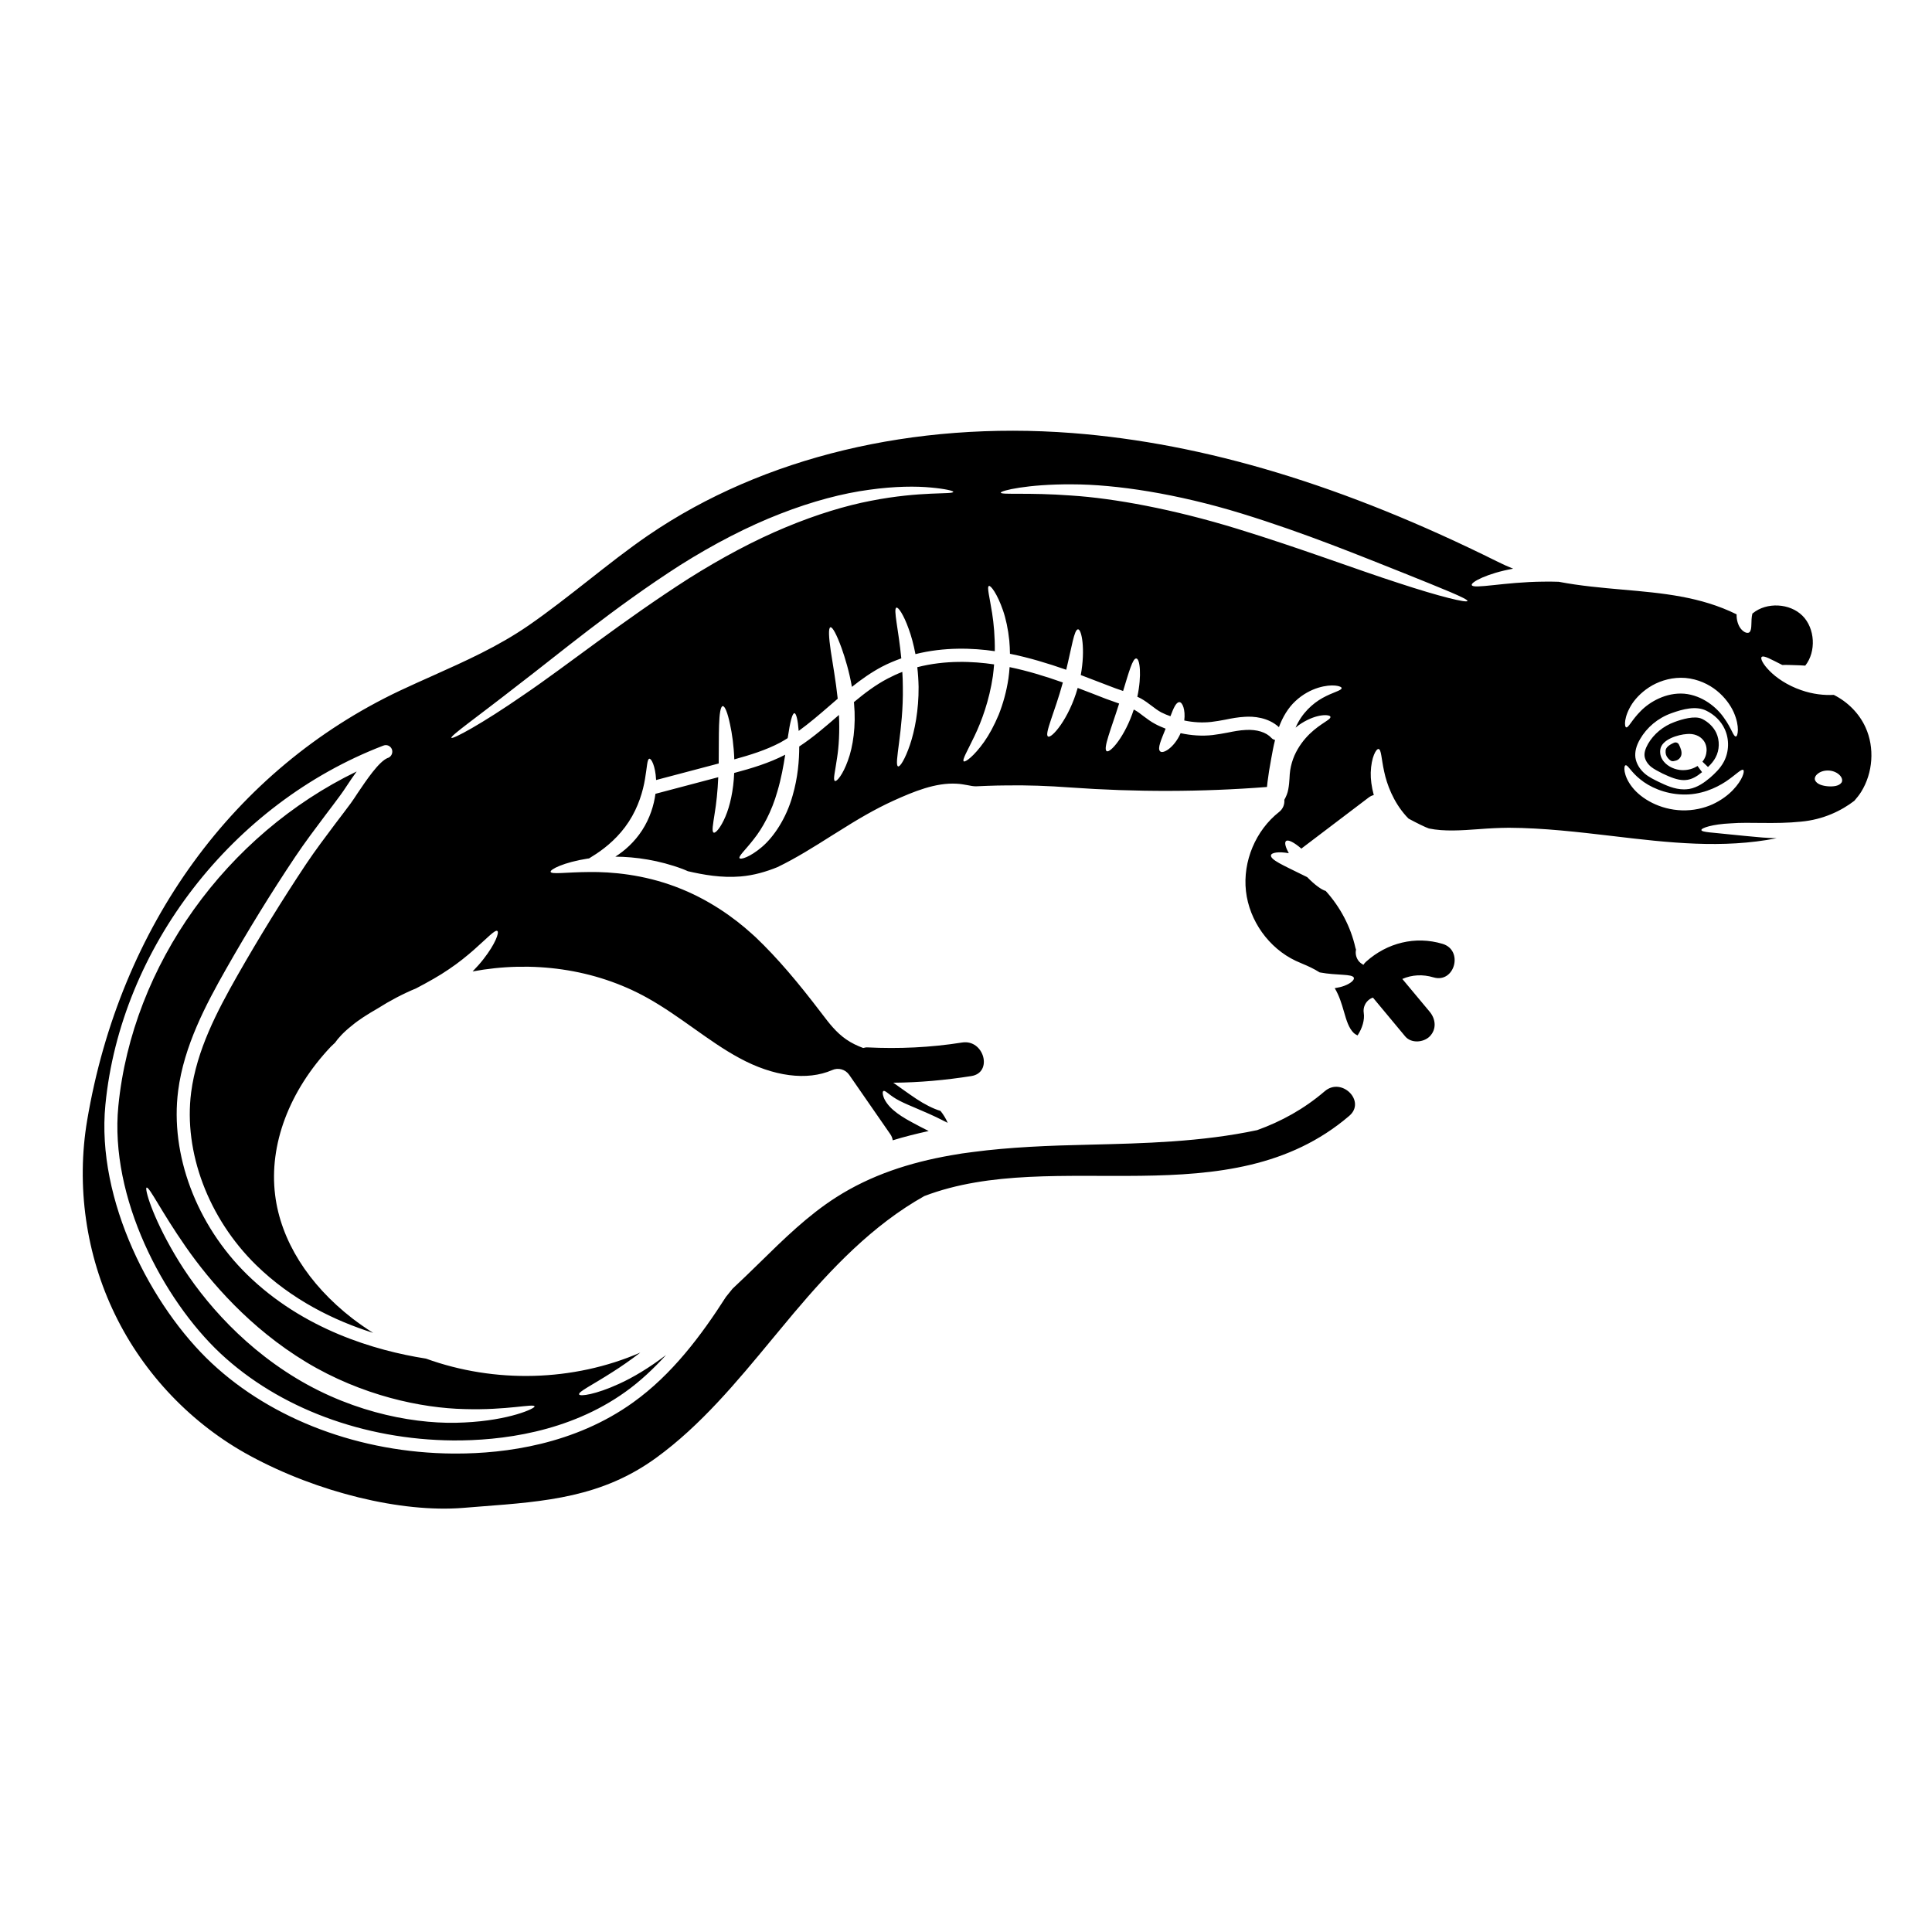
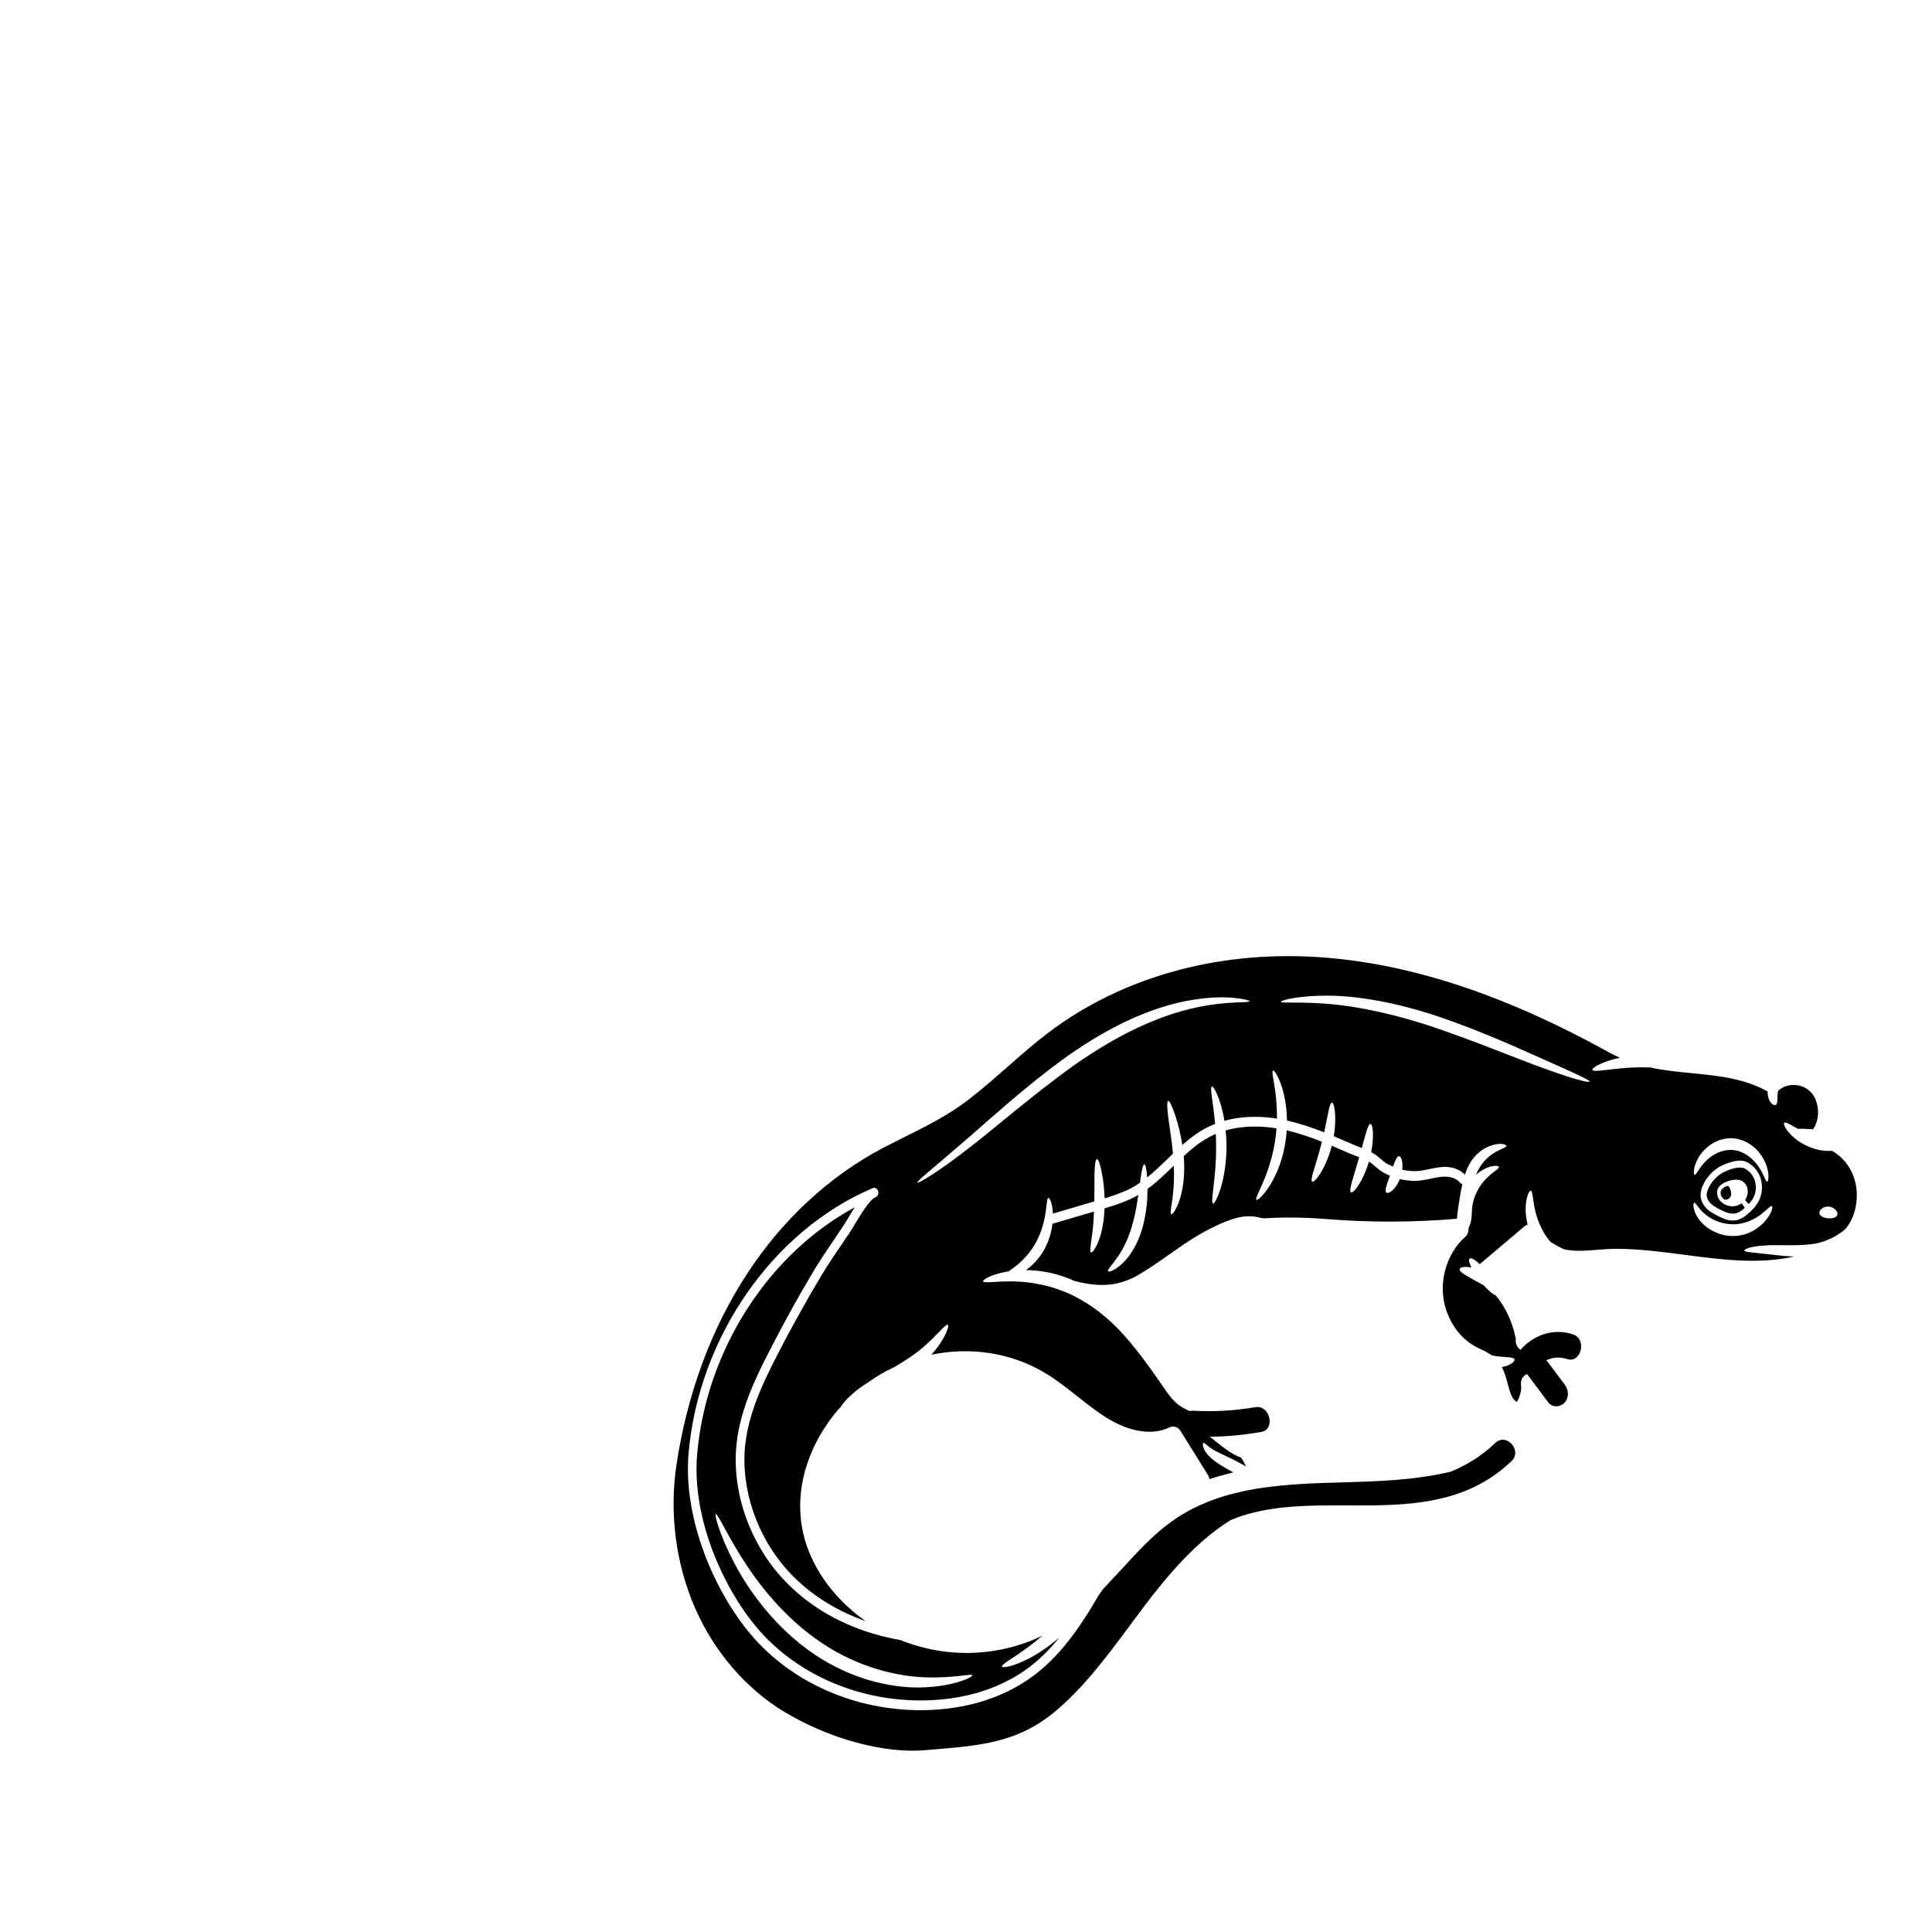
- <svg xmlns="http://www.w3.org/2000/svg" viewBox="642.026 353.587 156.62 94.383" width="150pt" height="150pt">
-   <path fill="#000000" d="M 653.908 418.745 C 653.742 418.811 654.331 420.995 656.172 424.13 C 657.99 427.245 661.245 431.302 666.055 434.206 C 670.873 437.117 676.057 437.988 679.678 437.783 C 683.333 437.612 685.421 436.637 685.36 436.481 C 685.299 436.231 683.158 436.803 679.67 436.697 C 676.211 436.618 671.378 435.623 666.845 432.89 C 662.306 430.148 659.083 426.409 657.084 423.541 C 655.072 420.651 654.129 418.649 653.908 418.745 Z M 656.468 410.891 C 655.803 416.054 657.944 421.757 662.052 425.787 C 666.612 430.254 672.443 431.957 676.521 432.6 C 676.533 432.6 676.546 432.607 676.561 432.607 C 682.134 434.625 688.488 434.477 693.936 432.118 C 693.121 432.738 692.358 433.269 691.681 433.695 C 690.025 434.763 688.896 435.286 688.973 435.508 C 689.027 435.692 690.312 435.522 692.203 434.654 C 693.334 434.144 694.662 433.349 696.024 432.311 C 695.026 433.405 693.949 434.426 692.748 435.286 C 688.124 438.61 682.572 439.262 678.763 439.24 C 671.505 439.179 664.635 436.613 659.897 432.184 C 655.242 427.815 650.895 419.531 651.62 412.135 C 652.744 400.699 660.373 390.118 670.942 385.008 C 670.659 385.391 670.395 385.785 670.153 386.153 C 669.949 386.461 669.758 386.748 669.6 386.956 C 669.209 387.49 668.804 388.024 668.4 388.555 C 667.578 389.648 666.732 390.775 665.958 391.928 C 663.979 394.885 662.103 397.944 660.352 401.025 C 658.719 403.9 656.935 407.263 656.468 410.891 Z M 699.962 388.404 C 699.825 389.304 699.71 389.883 699.881 389.965 C 700.029 390.035 700.449 389.572 700.834 388.664 C 701.203 387.802 701.49 386.53 701.543 385.13 C 702.936 384.757 704.354 384.338 705.68 383.651 C 705.537 384.562 705.359 385.571 705.048 386.617 C 704.582 388.277 703.833 389.621 703.127 390.503 C 702.44 391.39 701.881 391.875 701.978 392.038 C 702.061 392.175 702.813 391.958 703.779 391.141 C 704.747 390.324 705.763 388.813 706.278 386.974 C 706.709 385.488 706.817 384.103 706.817 382.983 C 707.951 382.241 708.972 381.348 709.977 380.479 C 709.996 380.454 710.01 380.44 710.035 380.425 C 710.104 381.782 710.028 383.001 709.883 383.911 C 709.731 385.008 709.532 385.702 709.711 385.778 C 709.851 385.854 710.349 385.279 710.759 384.132 C 711.179 383.008 711.427 381.319 711.261 379.497 C 711.25 379.456 711.25 379.428 711.247 379.389 C 712.122 378.66 713.007 377.988 713.999 377.471 C 714.392 377.265 714.78 377.088 715.174 376.936 C 715.199 377.334 715.215 377.745 715.215 378.154 C 715.278 381.674 714.472 384.477 714.831 384.596 C 714.986 384.66 715.394 384.013 715.79 382.857 C 716.183 381.705 716.508 380.02 716.493 378.151 C 716.482 377.594 716.446 377.059 716.387 376.556 C 718.645 375.973 720.896 376.072 722.613 376.328 C 722.587 376.643 722.559 376.95 722.516 377.275 C 722.226 379.246 721.598 380.95 721.022 382.144 C 720.454 383.34 720.01 384.06 720.151 384.187 C 720.273 384.285 720.982 383.771 721.807 382.606 C 722.219 382.024 722.62 381.28 722.986 380.411 C 723.333 379.536 723.622 378.527 723.778 377.456 C 723.825 377.153 723.846 376.848 723.871 376.549 C 725.329 376.852 726.771 377.293 728.19 377.796 C 728.19 377.808 728.178 377.821 728.178 377.828 C 727.542 380.168 726.678 381.977 726.982 382.171 C 727.257 382.374 728.682 380.754 729.39 378.237 C 730.164 378.527 730.927 378.827 731.687 379.123 C 731.951 379.222 732.225 379.318 732.501 379.413 C 732.587 379.441 732.671 379.47 732.754 379.504 C 732.748 379.511 732.748 379.525 732.739 379.536 C 732.103 381.554 731.429 383.167 731.739 383.359 C 732.019 383.549 733.242 382.144 733.936 379.991 C 733.958 380.006 733.979 380.017 734.001 380.02 C 734.251 380.158 734.482 380.334 734.724 380.524 C 735.017 380.743 735.329 380.979 735.687 381.166 C 735.948 381.308 736.229 381.424 736.519 381.54 C 736.168 382.418 735.834 383.142 736.069 383.372 C 736.295 383.622 737.222 383.076 737.734 381.904 C 738.591 382.089 739.473 382.155 740.331 382.056 C 740.739 382.006 741.143 381.934 741.545 381.859 C 742.051 381.755 742.525 381.666 743.007 381.644 C 743.915 381.59 744.673 381.825 745.1 382.295 C 745.183 382.385 745.281 382.429 745.39 382.454 C 745.256 382.977 745.17 383.47 745.087 383.926 C 744.948 384.649 744.847 385.309 744.778 385.861 C 744.763 386.001 744.749 386.139 744.735 386.266 C 739.449 386.678 734.088 386.685 728.789 386.306 C 726.982 386.173 725.296 386.114 723.641 386.139 C 723.119 386.139 722.6 386.157 722.074 386.173 C 721.763 386.187 721.456 386.198 721.144 386.212 C 720.939 386.212 720.715 386.173 720.447 386.117 C 720.194 386.074 719.907 386.016 719.591 386.001 C 717.872 385.898 716.1 386.632 714.436 387.386 C 712.939 388.071 711.557 388.883 709.937 389.908 L 709.449 390.211 C 708.017 391.117 706.559 392.038 705.048 392.765 C 704.148 393.13 703.141 393.431 702.061 393.52 C 700.505 393.65 699.024 393.379 697.786 393.093 C 697.652 393.037 697.52 392.97 697.37 392.917 C 695.449 392.198 693.544 391.926 691.909 391.915 C 692.669 391.433 693.456 390.736 694.076 389.784 C 694.719 388.791 695.04 387.734 695.16 386.82 L 700.252 385.474 C 700.205 386.624 700.089 387.648 699.962 388.404 Z M 778.134 382.834 C 778.263 383.105 778.385 383.386 778.328 383.662 C 778.277 383.908 778.053 384.117 777.797 384.147 C 777.745 384.165 777.689 384.176 777.634 384.176 C 777.569 384.176 777.503 384.162 777.46 384.128 C 777.376 384.067 777.308 384.01 777.255 383.944 C 777.098 383.778 777.026 383.561 777.052 383.309 C 777.052 383.305 777.052 383.305 777.052 383.3 C 777.084 383.069 777.29 382.877 777.727 382.682 C 777.881 382.613 778.061 382.678 778.134 382.834 Z M 781.156 381.875 C 781.445 382.497 781.428 383.265 781.102 383.872 C 780.964 384.132 780.763 384.393 780.487 384.646 L 780.035 384.214 C 780.455 383.703 780.487 382.956 780.115 382.486 C 779.825 382.111 779.326 381.915 778.759 381.975 C 778.104 382.017 776.72 382.393 776.617 383.249 C 776.573 383.612 776.684 383.951 776.925 384.23 C 777.255 384.621 777.828 384.881 778.385 384.9 L 778.469 384.9 C 778.892 384.9 779.295 384.784 779.638 384.562 L 780.005 385.065 C 779.579 385.422 779.193 385.626 778.826 385.684 C 778.73 385.698 778.632 385.709 778.534 385.709 C 777.985 385.709 777.428 385.467 776.815 385.182 C 776.458 384.996 776.13 384.84 775.858 384.621 C 775.575 384.381 775.392 384.078 775.347 383.785 C 775.308 383.495 775.403 383.167 775.623 382.776 C 776.082 381.975 776.867 381.325 777.771 381 C 778.375 380.773 779.416 380.465 779.995 380.743 L 780.002 380.743 C 780.512 380.993 780.935 381.406 781.156 381.875 Z M 791.188 385.336 C 791.013 385.141 790.696 384.963 790.314 384.936 C 789.922 384.907 789.586 385.023 789.383 385.196 C 789.167 385.362 789.108 385.564 789.167 385.723 C 789.319 386.049 789.767 386.173 790.215 386.212 C 790.653 386.241 791.115 386.198 791.319 385.898 C 791.402 385.75 791.369 385.535 791.188 385.336 Z M 783.345 384.884 C 783.185 384.78 782.746 385.279 781.931 385.825 C 781.113 386.364 779.869 386.928 778.426 386.874 C 776.972 386.836 775.727 386.252 774.998 385.648 C 774.25 385.058 773.987 384.461 773.808 384.508 C 773.645 384.522 773.598 385.336 774.342 386.28 C 775.072 387.218 776.573 388.108 778.385 388.161 C 779.274 388.186 780.143 387.994 780.846 387.676 C 781.55 387.352 782.111 386.928 782.505 386.515 C 783.308 385.68 783.477 384.963 783.345 384.884 Z M 781.835 381.558 C 781.543 380.924 780.993 380.387 780.328 380.071 C 779.503 379.674 778.444 379.952 777.518 380.287 C 776.43 380.676 775.528 381.432 774.972 382.4 C 774.666 382.932 774.546 383.416 774.602 383.883 C 774.676 384.367 774.947 384.829 775.381 385.199 C 775.731 385.488 776.141 385.68 776.494 385.854 C 777.041 386.114 777.761 386.461 778.541 386.461 C 778.679 386.461 778.812 386.447 778.961 386.428 C 779.645 386.306 780.201 385.895 780.657 385.513 C 781.044 385.174 781.482 384.762 781.768 384.226 C 782.202 383.413 782.227 382.389 781.835 381.558 Z M 773.858 381.432 C 774.042 381.485 774.31 380.823 775.052 380.09 C 775.767 379.366 777.08 378.592 778.555 378.703 C 780.035 378.834 781.211 379.825 781.781 380.661 C 782.396 381.499 782.548 382.198 782.746 382.171 C 782.898 382.183 783.088 381.376 782.57 380.204 C 782.313 379.633 781.864 379 781.211 378.468 C 780.556 377.934 779.67 377.518 778.66 377.427 C 777.654 377.348 776.712 377.616 775.974 378.027 C 775.24 378.443 774.693 378.993 774.342 379.511 C 773.645 380.585 773.702 381.406 773.858 381.432 Z M 760.987 371.188 C 761.038 371.016 759.006 370.206 755.714 368.882 C 752.412 367.577 747.881 365.699 742.663 364.093 C 737.452 362.492 732.497 361.732 728.909 361.732 C 725.311 361.711 723.13 362.25 723.158 362.406 C 723.178 362.6 725.359 362.378 728.87 362.639 C 732.366 362.865 737.155 363.75 742.297 365.327 C 747.437 366.904 752.022 368.647 755.407 369.735 C 758.785 370.849 760.933 371.355 760.987 371.188 Z M 719.304 362.34 C 719.304 362.257 718.66 362.097 717.491 361.99 C 716.31 361.877 714.584 361.877 712.48 362.173 C 710.372 362.453 707.897 363.095 705.28 364.118 C 702.658 365.134 699.902 366.559 697.167 368.281 C 691.726 371.771 687.273 375.525 683.95 378.057 C 680.647 380.639 678.52 382.126 678.619 382.282 C 678.713 382.418 681.02 381.196 684.482 378.799 C 687.968 376.436 692.502 372.794 697.848 369.371 C 700.531 367.681 703.194 366.26 705.716 365.215 C 708.238 364.163 710.603 363.454 712.625 363.066 C 716.686 362.267 719.297 362.572 719.304 362.34 Z M 792.902 386.664 C 792.743 386.92 792.551 387.155 792.35 387.386 C 791.311 388.186 789.835 388.913 788.025 389.076 C 785.907 389.297 783.844 389.091 782.343 389.214 C 780.838 389.282 779.924 389.593 779.952 389.759 C 779.973 389.941 780.877 389.956 782.327 390.118 C 783.047 390.186 783.918 390.284 784.902 390.363 C 785.261 390.388 785.647 390.408 786.049 390.422 C 781.67 391.282 777.315 390.79 772.733 390.241 C 769.992 389.921 767.168 389.585 764.336 389.572 C 763.547 389.578 762.712 389.621 761.92 389.684 C 760.531 389.784 759.096 389.889 757.86 389.629 C 757.563 389.526 756.891 389.198 756.212 388.83 C 756.149 388.757 756.079 388.693 756.011 388.62 C 754.97 387.458 754.452 386.049 754.233 385.008 C 754.004 383.958 754.004 383.235 753.787 383.189 C 753.595 383.142 753.186 383.838 753.147 385.101 C 753.133 385.626 753.212 386.255 753.393 386.92 C 753.244 386.956 753.104 387.026 752.984 387.116 L 747.585 391.213 C 747.56 391.227 747.549 391.254 747.529 391.268 C 746.937 390.757 746.445 390.5 746.276 390.653 C 746.138 390.775 746.236 391.144 746.503 391.636 C 745.69 391.485 745.09 391.582 745.059 391.806 C 745.003 392.168 746.109 392.638 747.378 393.272 C 747.593 393.379 747.794 393.476 747.998 393.576 C 748.591 394.186 749.15 394.598 749.498 394.695 C 750.669 395.991 751.523 397.589 751.907 399.31 C 751.917 399.353 751.935 399.408 751.953 399.451 C 751.892 399.737 751.946 400.041 752.113 400.299 C 752.225 400.475 752.38 400.587 752.554 400.682 C 752.612 400.587 752.684 400.5 752.781 400.417 C 754.481 398.898 756.764 398.323 758.965 398.982 C 760.694 399.495 759.952 402.218 758.221 401.697 C 757.363 401.441 756.488 401.487 755.707 401.828 C 756.448 402.718 757.19 403.604 757.927 404.489 C 758.416 405.075 758.502 405.903 757.927 406.486 C 757.421 406.988 756.43 407.068 755.941 406.486 C 755.07 405.436 754.198 404.391 753.327 403.344 C 753.244 403.371 753.16 403.4 753.089 403.451 C 752.708 403.696 752.507 404.147 752.581 404.591 C 752.665 405.136 752.467 405.819 752.079 406.405 C 751.961 406.355 751.862 406.289 751.783 406.222 C 751.36 405.819 751.18 405.188 750.966 404.45 C 750.796 403.864 750.598 403.191 750.228 402.577 C 750.518 402.532 750.785 402.468 751.006 402.384 C 751.559 402.175 751.826 401.9 751.78 401.733 C 751.65 401.398 750.43 401.564 749.007 401.297 C 748.535 401 748.052 400.778 747.613 400.598 C 747.433 400.519 747.249 400.442 747.067 400.359 C 744.887 399.328 743.303 397.119 743.031 394.71 C 742.761 392.295 743.819 389.784 745.718 388.291 C 746.025 388.053 746.177 387.68 746.141 387.307 C 746.29 387.044 746.409 386.761 746.46 386.461 C 746.587 385.799 746.548 385.297 746.618 384.907 C 746.684 384.483 746.803 384.089 746.96 383.721 C 747.281 382.993 747.747 382.4 748.195 381.963 C 749.104 381.087 749.928 380.81 749.878 380.577 C 749.863 380.394 748.854 380.274 747.533 381.102 C 747.378 381.199 747.213 381.319 747.053 381.456 C 747.57 380.26 748.446 379.497 749.23 379.054 C 750.106 378.567 750.785 378.454 750.785 378.251 C 750.801 378.101 750.052 377.864 748.88 378.224 C 748.304 378.404 747.636 378.743 747.039 379.305 C 746.46 379.839 746.001 380.599 745.704 381.416 C 744.822 380.606 743.617 380.531 742.948 380.577 C 742.394 380.606 741.863 380.703 741.353 380.81 C 740.973 380.881 740.594 380.95 740.214 380.993 C 739.499 381.072 738.754 381.029 738.03 380.877 C 738.139 380.017 737.881 379.366 737.621 379.389 C 737.361 379.402 737.155 379.882 736.909 380.531 C 736.655 380.44 736.407 380.343 736.168 380.22 C 735.899 380.075 735.636 379.879 735.369 379.674 C 735.101 379.47 734.83 379.269 734.519 379.095 C 734.428 379.04 734.323 379 734.225 378.954 C 734.598 377.21 734.435 375.854 734.138 375.85 C 733.845 375.825 733.535 376.972 733.072 378.484 C 732.999 378.458 732.92 378.429 732.847 378.404 C 732.58 378.316 732.321 378.224 732.074 378.124 C 731.271 377.814 730.461 377.5 729.64 377.192 C 730.027 375.095 729.709 373.468 729.416 373.486 C 729.105 373.496 728.909 374.921 728.461 376.763 C 726.975 376.244 725.452 375.782 723.9 375.468 C 723.893 375.102 723.879 374.74 723.846 374.396 C 723.748 373.457 723.567 372.62 723.333 371.947 C 722.872 370.602 722.331 369.9 722.194 369.971 C 722.016 370.046 722.248 370.864 722.453 372.17 C 722.587 373.016 722.685 374.074 722.671 375.258 C 720.882 374.992 718.57 374.911 716.238 375.496 C 716.089 374.716 715.9 374.014 715.691 373.453 C 715.282 372.303 714.849 371.671 714.696 371.728 C 714.425 371.826 714.866 373.486 715.091 375.84 C 714.555 376.032 714.027 376.251 713.5 376.527 C 712.639 376.986 711.846 377.547 711.087 378.151 C 710.868 376.907 710.541 375.825 710.252 375.012 C 709.858 373.923 709.514 373.276 709.347 373.319 C 709.171 373.369 709.207 374.097 709.373 375.239 C 709.528 376.263 709.774 377.616 709.937 379.11 C 709.718 379.296 709.5 379.481 709.284 379.674 C 708.444 380.404 707.623 381.102 706.772 381.721 C 706.705 380.827 706.574 380.295 706.426 380.287 C 706.246 380.287 706.072 381.029 705.901 382.183 C 705.89 382.223 705.89 382.267 705.879 382.307 C 705.68 382.429 705.485 382.556 705.28 382.664 C 704.115 383.28 702.827 383.676 701.553 384.028 C 701.514 382.917 701.37 381.922 701.207 381.185 C 701.012 380.252 700.788 379.692 700.615 379.712 C 700.438 379.731 700.347 380.327 700.318 381.269 C 700.289 382.089 700.304 383.181 700.289 384.361 L 695.212 385.702 C 695.212 385.687 695.212 385.68 695.212 385.662 C 695.153 384.562 694.825 383.944 694.665 383.977 C 694.484 384.006 694.482 384.649 694.314 385.619 C 694.155 386.58 693.789 387.872 693.001 389.08 C 692.221 390.284 691.183 391.144 690.372 391.68 C 690.152 391.822 689.952 391.947 689.775 392.059 C 689.742 392.059 689.711 392.067 689.685 392.067 C 687.708 392.378 686.608 392.956 686.663 393.145 C 686.724 393.369 687.902 393.173 689.769 393.16 C 691.631 393.134 694.206 393.369 696.832 394.367 C 699.457 395.354 701.558 396.883 702.936 398.132 C 703.051 398.233 703.157 398.326 703.261 398.424 C 705.089 400.161 706.772 402.179 708.574 404.543 L 708.702 404.71 C 709.217 405.387 709.803 406.162 710.618 406.724 C 711.062 407.035 711.528 407.248 712.002 407.426 C 712.104 407.411 712.19 407.371 712.306 407.375 C 714.891 407.505 717.464 407.387 720.023 406.981 C 721.796 406.701 722.544 409.418 720.769 409.701 C 718.66 410.033 716.559 410.225 714.439 410.24 C 714.464 410.262 714.487 410.276 714.519 410.293 C 714.971 410.608 715.568 411.054 716.31 411.549 C 716.986 411.997 717.684 412.352 718.267 412.525 C 718.502 412.814 718.704 413.145 718.853 413.494 C 718.674 413.404 718.515 413.321 718.339 413.237 C 717.014 412.566 715.72 412.108 714.95 411.705 C 714.154 411.303 713.821 410.844 713.648 410.911 C 713.568 410.947 713.554 411.136 713.663 411.426 C 713.768 411.715 714.027 412.094 714.425 412.443 C 714.831 412.8 715.355 413.129 715.926 413.434 C 716.349 413.671 716.826 413.911 717.312 414.156 C 716.328 414.373 715.351 414.615 714.396 414.909 C 714.372 414.742 714.312 414.575 714.206 414.422 L 710.868 409.603 C 710.555 409.154 709.98 408.995 709.485 409.217 C 707.46 410.099 704.718 409.744 701.952 408.233 C 700.682 407.549 699.507 406.71 698.268 405.834 C 697.069 404.984 695.832 404.106 694.511 403.368 C 690.217 400.975 685.132 400.323 680.337 401.22 C 680.672 400.877 680.969 400.544 681.219 400.221 C 682.188 398.982 682.514 398.048 682.344 397.94 C 682.164 397.806 681.53 398.508 680.431 399.477 C 679.874 399.962 679.211 400.511 678.413 401.043 C 677.649 401.571 676.749 402.07 675.773 402.584 C 674.68 403.039 673.636 403.589 672.645 404.218 C 671.834 404.685 671.107 405.14 670.546 405.615 C 669.881 406.138 669.434 406.634 669.184 406.999 C 669.071 407.111 668.955 407.217 668.848 407.317 C 665.472 410.891 663.82 415.266 664.33 419.345 C 664.782 423.017 667.006 426.568 670.591 429.348 C 671.137 429.765 671.697 430.155 672.275 430.52 C 669.141 429.53 665.694 427.862 662.782 425.016 C 658.913 421.222 656.902 415.863 657.521 411.027 C 657.97 407.592 659.617 404.465 661.267 401.557 C 663.006 398.505 664.879 395.463 666.833 392.526 C 667.592 391.39 668.436 390.28 669.241 389.202 C 669.65 388.671 670.055 388.132 670.456 387.593 C 670.619 387.363 670.822 387.073 671.028 386.748 C 671.716 385.732 672.739 384.194 673.469 383.908 C 673.481 383.908 673.485 383.908 673.485 383.908 C 673.763 383.799 673.897 383.485 673.795 383.209 C 673.686 382.939 673.385 382.8 673.114 382.909 C 673.108 382.909 673.096 382.909 673.089 382.917 C 660.859 387.611 651.81 399.31 650.57 412.026 C 649.81 419.768 654.321 428.42 659.181 432.966 C 664.103 437.572 671.238 440.245 678.756 440.303 C 678.84 440.303 678.919 440.303 679.003 440.303 C 682.98 440.303 688.608 439.568 693.36 436.151 C 696.498 433.901 698.857 430.756 700.879 427.598 C 701.055 427.379 701.243 427.157 701.413 426.937 C 702.143 426.257 702.852 425.569 703.55 424.886 C 705.593 422.883 707.526 420.988 709.814 419.527 C 712.625 417.733 715.745 416.716 719.127 416.123 C 719.717 416.015 720.306 415.927 720.905 415.856 C 723.889 415.461 727.054 415.335 730.384 415.262 C 734.736 415.157 739.44 415.045 743.942 414.083 C 745.874 413.386 747.718 412.388 749.422 410.927 C 750.792 409.755 752.781 411.744 751.411 412.922 C 741.668 421.27 727.557 415.375 716.958 419.429 C 712.769 421.775 709.391 425.342 706.365 428.928 C 705.779 429.623 705.205 430.321 704.622 431.023 C 701.771 434.474 698.828 438.027 695.23 440.64 C 690.843 443.836 686.285 444.192 681.014 444.592 L 679.571 444.707 C 674.553 445.11 667.786 443.457 662.316 440.494 C 657.597 437.946 653.694 433.874 651.348 429.027 C 648.99 424.184 648.197 418.589 649.093 413.282 C 651.756 397.527 660.986 384.84 674.423 378.468 C 675.331 378.042 676.243 377.631 677.132 377.235 C 679.718 376.074 682.383 374.893 684.889 373.163 C 686.55 372.014 688.145 370.755 689.699 369.537 C 691.296 368.281 692.947 366.975 694.637 365.822 C 703.902 359.515 716.086 356.59 728.938 357.573 C 739.7 358.406 750.991 361.816 763.45 368.013 C 763.859 368.22 764.271 368.4 764.691 368.57 C 762.603 368.943 761.241 369.668 761.338 369.9 C 761.447 370.249 763.986 369.649 767.135 369.62 C 767.569 369.615 767.986 369.615 768.386 369.631 C 770.123 369.964 771.858 370.115 773.564 370.267 C 776.808 370.55 779.876 370.824 782.806 372.271 C 782.79 372.773 782.957 373.218 783.174 373.468 C 783.441 373.778 783.724 373.832 783.851 373.718 C 784.1 373.471 783.931 372.819 784.086 372.209 C 784.086 372.205 784.086 372.205 784.086 372.205 C 784.1 372.194 784.111 372.187 784.125 372.179 C 785.243 371.265 787.124 371.362 788.147 372.386 C 789.167 373.402 789.275 375.294 788.371 376.429 C 788.237 376.422 788.092 376.411 787.954 376.404 C 787.412 376.389 786.907 376.361 786.508 376.375 C 785.601 375.923 785 375.565 784.834 375.728 C 784.722 375.85 784.928 376.299 785.475 376.852 C 786.009 377.402 786.909 378.027 788.034 378.414 C 789.007 378.758 789.948 378.842 790.682 378.799 C 791.803 379.359 792.743 380.295 793.257 381.432 C 794.008 383.076 793.861 385.13 792.902 386.664 Z" fill-opacity="1" fill-rule="nonzero" />
+ <svg xmlns="http://www.w3.org/2000/svg" viewBox="0 0 1900 1200" width="150pt" height="150pt">
+   <path d="M703.914 1139.03c-1.274.53 3.46 20.12 18.22 48.11 14.604 27.9 40.702 64.22 79.295 90.15 38.684 26.03 80.25 33.8 109.292 32.01 29.383-1.53 46.133-10.28 45.675-11.62-.486-2.23-17.751 2.85-45.675 1.87-27.768-.71-66.589-9.55-102.971-34.07-36.42-24.5-62.262-57.95-78.306-83.62-16.136-25.75-23.758-43.72-25.53-42.83zm20.55-70.21c-5.293 46.16 11.87 97.12 44.858 133.16 36.611 39.99 83.396 55.19 116.127 60.91.091 0 .156.09.321.09 44.711 18.06 95.652 16.73 139.39-4.38-6.47 5.54-12.68 10.28-18.05 14.12-13.324 9.58-22.396 14.23-21.744 16.19.395 1.71 10.755.19 25.914-7.6 9.08-4.55 19.75-11.71 30.67-21.01-8.04 9.83-16.7 18.96-26.35 26.65-37.069 29.69-81.587 35.59-112.171 35.32-58.262-.53-113.403-23.43-151.445-63.05-37.317-39.08-72.222-113.22-66.361-179.31 8.989-102.318 70.214-196.93 155.041-242.628-2.331 3.487-4.404 6.973-6.349 10.283l-4.403 7.15-9.622 14.318c-6.679 9.735-13.412 19.842-19.668 30.134-15.879 26.47-30.888 53.833-44.941 81.373-13.165 25.68-27.447 55.81-31.217 88.28zm349.106-201.135c-1.13 8.052-2.01 13.24-.65 13.956 1.2.623 4.5-3.496 7.62-11.622 2.98-7.698 5.3-19.144 5.69-31.668 11.17-3.31 22.55-7.066 33.21-13.147-1.18 8.145-2.53 17.08-5.1 26.471-3.71 14.848-9.73 26.833-15.42 34.791-5.46 7.866-9.97 12.255-9.22 13.687.71 1.245 6.75-.716 14.51-7.959 7.72-7.336 15.89-20.836 20-37.293 3.43-13.323 4.32-25.671 4.32-35.684 9.17-6.62 17.34-14.672 25.36-22.445.16-.186.32-.362.48-.455.55 12.17-.09 23.076-1.19 31.212-1.22 9.753-2.82 16.01-1.37 16.633 1.12.716 5.12-4.463 8.43-14.662 3.28-10.107 5.28-25.215 3.98-41.495-.06-.354-.06-.623-.13-.986 7.06-6.527 14.12-12.514 22.13-17.08 3.14-1.878 6.26-3.486 9.4-4.825.17 3.57.33 7.243.33 10.906.47 31.482-5.94 56.52-3.06 57.599 1.21.53 4.49-5.188 7.72-15.564 3.11-10.284 5.67-25.402 5.6-42.035a158.31 158.31 0 0 0-.89-14.309c18.14-5.188 36.22-4.295 49.98-2.055-.2 2.864-.35 5.542-.78 8.498-2.32 17.619-7.39 32.821-11.95 43.55-4.57 10.637-8.1 17.08-6.99 18.242.96.893 6.66-3.756 13.25-14.132 3.26-5.179 6.57-11.892 9.47-19.581 2.8-7.875 5.14-16.903 6.34-26.47.38-2.687.55-5.458.81-8.136 11.69 2.771 23.26 6.704 34.67 11.176 0 .084-.17.177-.17.27-5.06 20.919-12.05 37.116-9.55 38.901 2.17 1.785 13.63-12.701 19.33-35.238l18.38 7.959c2.16.892 4.34 1.701 6.58 2.594.65.269 1.36.446 2.01.809-.08.083-.08.176-.08.26-5.14 18.065-10.58 32.467-8.02 34.169 2.23 1.701 12.04-10.823 17.57-30.05.16.093.33.176.55.176 2.02 1.256 3.87 2.864 5.78 4.566 2.33 1.961 4.89 4.025 7.72 5.718 2.06 1.255 4.33 2.324 6.74 3.31-2.9 7.875-5.54 14.402-3.59 16.456 1.73 2.232 9.19-2.687 13.28-13.146 6.92 1.608 13.99 2.231 20.88 1.338 3.28-.446 6.5-1.069 9.71-1.785 4.1-.892 7.85-1.701 11.72-1.878 7.3-.539 13.39 1.609 16.84 5.811.66.809 1.46 1.162 2.33 1.432-1.12 4.649-1.77 9.037-2.49 13.147-1.13 6.443-1.91 12.338-2.5 17.256-.07 1.348-.16 2.511-.31 3.673-42.45 3.663-85.45 3.747-127.89.353-14.54-1.162-28.12-1.701-41.35-1.515-4.24 0-8.35.176-12.6.353l-7.45.362c-1.69 0-3.47-.362-5.64-.901-2-.354-4.31-.893-6.8-.977-13.81-.985-28.02 5.635-41.4 12.338-12.06 6.081-23.14 13.417-36.14 22.538l-3.92 2.77c-11.47 8.052-23.1 16.281-35.3 22.807-7.23 3.217-15.29 5.997-23.93 6.704-12.52 1.162-24.4-1.255-34.34-3.747-1.04-.548-2.08-1.171-3.3-1.618-15.48-6.434-30.74-8.851-43.9-8.944 6.11-4.286 12.44-10.553 17.42-19.042 5.15-8.953 7.79-18.334 8.75-26.563l40.83-11.984c-.39 10.283-1.27 19.404-2.3 26.2zm627.31-49.816c1.04 2.417 2.02 4.927 1.53 7.428-.4 2.148-2.17 4.026-4.26 4.296a3.31 3.31 0 0 1-1.28.26c-.5 0-1.04-.083-1.38-.446-.73-.53-1.27-1.069-1.67-1.609-1.29-1.515-1.85-3.486-1.62-5.718v-.093c.26-2.054 1.94-3.756 5.41-5.457 1.26-.623 2.72-.084 3.27 1.339zm24.23-8.582c2.34 5.551 2.18 12.431-.38 17.889-1.14 2.324-2.76 4.648-5 6.889l-3.61-3.849c3.36-4.565 3.61-11.269.64-15.471-2.31-3.403-6.33-5.095-10.83-4.556-5.31.353-16.36 3.747-17.24 11.352-.32 3.31.56 6.35 2.48 8.768 2.65 3.486 7.23 5.811 11.73 5.987h.62c3.45 0 6.67-.985 9.39-2.947l2.96 4.463c-3.36 3.226-6.49 5.011-9.45 5.551-.71.083-1.51.176-2.34.176-4.4 0-8.9-2.147-13.79-4.648-2.9-1.702-5.46-3.134-7.72-5.096-2.23-2.147-3.67-4.834-4.08-7.428-.33-2.594.48-5.542 2.24-9.028 3.7-7.15 9.95-12.971 17.26-15.918 4.81-1.971 13.15-4.742 17.8-2.241h.08c4.1 2.241 7.47 5.904 9.24 10.107zm80.48 30.942c-1.36-1.692-3.91-3.31-6.96-3.57-3.14-.279-5.87.8-7.48 2.324-1.76 1.516-2.23 3.301-1.76 4.733 1.28 2.864 4.8 4.026 8.43 4.388 3.54.261 7.23-.185 8.91-2.863.62-1.339.33-3.217-1.14-5.012zm-62.91-4.025c-1.27-.977-4.79 3.495-11.31 8.414-6.58 4.825-16.59 9.837-28.16 9.381-11.64-.353-21.68-5.541-27.54-10.999-5.93-5.272-8.1-10.553-9.55-10.19-1.27.177-1.66 7.419 4.33 15.824 5.87 8.405 17.92 16.374 32.45 16.903 7.15.177 14.12-1.515 19.73-4.379 5.69-2.863 10.19-6.703 13.33-10.376 6.43-7.512 7.76-13.863 6.72-14.578zm-12.11-29.781a27.11 27.11 0 0 0-12.12-13.323c-6.59-3.487-15.09-.976-22.55 1.971-8.66 3.486-15.98 10.283-20.38 18.865-2.5 4.834-3.44 9.13-2.96 13.323.55 4.296 2.73 8.415 6.25 11.724 2.81 2.595 6.1 4.287 8.93 5.895 4.39 2.325 10.16 5.458 16.42 5.458 1.06 0 2.17-.177 3.37-.353 5.48-1.079 9.97-4.742 13.56-8.145 3.13-3.04 6.65-6.704 8.92-11.529 3.53-7.243 3.69-16.457.56-23.886zm-64.04-1.069c1.53.446 3.69-5.458 9.63-12.068 5.7-6.444 16.3-13.333 28.09-12.348 11.87 1.163 21.35 10.014 25.92 17.526 4.89 7.429 6.09 13.687 7.72 13.51 1.18.084 2.72-7.159-1.37-17.619-2.1-5.095-5.7-10.822-10.92-15.564-5.31-4.733-12.37-8.489-20.47-9.298-8.1-.716-15.65 1.702-21.59 5.365-5.86 3.756-10.27 8.675-13.09 13.323-5.6 9.577-5.1 16.903-3.92 17.173zm-103.28-91.665c.4-1.525-15.88-8.759-42.29-20.567-26.5-11.715-62.84-28.534-104.74-42.843-41.81-14.3-81.59-21.106-110.41-21.106-28.83-.176-46.29 4.566-46.16 5.997.16 1.702 17.75-.269 45.91 2.055 27.99 2.055 66.45 9.93 107.69 24.062 41.25 14.124 78.09 29.688 105.21 39.432 27.12 9.929 44.38 14.485 44.79 12.97zm-334.49-79.142c0-.715-5.13-2.147-14.55-3.133s-23.32-.985-40.17 1.702c-16.94 2.501-36.84 8.228-57.81 17.349-21.07 9.121-43.16 21.822-65.15 37.2-43.66 31.212-79.356 64.832-105.995 87.462-26.568 23.077-43.601 36.401-42.859 37.832.78 1.163 19.339-9.753 47.106-31.212 27.933-21.105 64.358-53.665 107.228-84.329 21.57-15.025 42.93-27.818 63.16-37.116 20.21-9.391 39.21-15.741 55.45-19.228 32.57-7.159 53.5-4.388 53.59-6.527zM1819.4 852.13c-1.26 2.232-2.81 4.38-4.41 6.434-8.34 7.15-20.22 13.686-34.73 15.118-17.02 1.962-33.57.093-45.59 1.246-12.12.632-19.41 3.403-19.17 4.835.15 1.701 7.39 1.785 19.02 3.217l20.7 2.231 9.22.54c-35.15 7.698-70.13 3.216-106.91-1.609-21.99-2.864-44.68-5.904-67.39-5.997-6.33 0-13 .363-19.35.986-11.15.901-22.71 1.794-32.57-.53-2.43-.893-7.8-3.85-13.24-7.16-.59-.622-1.04-1.162-1.63-1.878-8.32-10.376-12.51-22.983-14.29-32.281-1.84-9.391-1.84-15.834-3.6-16.28-1.51-.353-4.78 5.811-5.13 17.089-.09 4.732.57 10.367 2 16.271-1.2.353-2.31.976-3.29 1.785l-43.33 36.67c-.15.083-.24.362-.41.446-4.81-4.565-8.73-6.88-10.1-5.448-1.12 1.06-.32 4.379 1.84 8.758-6.5-1.339-11.3-.446-11.56 1.515-.48 3.217 8.44 7.429 18.54 13.157 1.78.883 3.38 1.785 4.99 2.677 4.83 5.458 9.3 9.121 12.03 10.014 9.38 11.622 16.29 25.847 19.32 41.225.09.456.25.893.44 1.339-.5 2.511-.1 5.198 1.26 7.522.87 1.609 2.18 2.594 3.52 3.487.5-.893 1.08-1.702 1.86-2.418 13.63-13.593 31.94-18.688 49.6-12.784 13.87 4.556 7.93 28.878-5.93 24.23-6.9-2.232-13.96-1.878-20.26 1.162l17.86 23.791c3.93 5.27 4.64 12.7 0 17.89-4.03 4.46-11.99 5.18-15.91 0l-21.03-28.09c-.64.19-1.3.45-1.83.99-3.12 2.14-4.74 6.17-4.08 10.1.6 4.92-1 11-4.03 16.29-.97-.46-1.77-1.08-2.4-1.61-3.36-3.68-4.83-9.31-6.6-15.93-1.37-5.19-2.96-11.177-5.93-16.718 2.32-.363 4.5-.986 6.24-1.702 4.5-1.878 6.59-4.379 6.29-5.811-1.05-3.049-10.85-1.525-22.32-3.942-3.77-2.678-7.62-4.639-11.15-6.257-1.46-.716-2.9-1.339-4.41-2.148-17.49-9.214-30.19-28.971-32.35-50.523s6.34-43.997 21.51-57.413c2.49-2.055 3.68-5.458 3.46-8.768a27.07 27.07 0 0 0 2.56-7.512c.96-5.988.64-10.46 1.19-13.956.57-3.747 1.53-7.326 2.82-10.543 2.56-6.537 6.25-11.901 9.86-15.741 7.31-7.866 13.9-10.376 13.47-12.431-.07-1.609-8.17-2.687-18.77 4.742-1.28.799-2.56 1.878-3.84 3.124 4.19-10.73 11.14-17.526 17.49-21.459 6.99-4.389 12.45-5.365 12.45-7.159.16-1.432-5.87-3.487-15.28-.261-4.62 1.609-10.01 4.649-14.75 9.651-4.64 4.742-8.34 11.539-10.73 18.874-7.07-7.242-16.79-7.958-22.16-7.512-4.42.27-8.67 1.162-12.77 2.055-3.06.623-6.09 1.255-9.13 1.701-5.72.716-11.73.27-17.5-1.078.81-7.69-1.2-13.501-3.28-13.324-2.11.186-3.79 4.472-5.79 10.2-2.02-.809-4.02-1.609-5.95-2.771-2.16-1.255-4.24-3.05-6.4-4.835-2.1-1.878-4.28-3.663-6.73-5.188-.83-.539-1.63-.892-2.43-1.246 2.96-15.657 1.71-27.725-.72-27.818-2.33-.177-4.81 10.106-8.52 23.606-.55-.26-1.18-.53-1.83-.706-2.09-.809-4.17-1.609-6.19-2.511l-19.5-8.312c3.05-18.781.49-33.36-1.84-33.183-2.49.093-4.09 12.877-7.63 29.334-11.94-4.649-24.16-8.758-36.6-11.622-.07-3.217-.22-6.527-.48-9.567-.8-8.414-2.23-15.927-4.09-21.915-3.69-11.984-8-18.335-9.15-17.619-1.44.623.41 7.959 2.09 19.59 1.06 7.597 1.85 17.08 1.77 27.633-14.38-2.324-32.91-3.04-51.67 2.148-1.12-6.983-2.66-13.24-4.34-18.251-3.31-10.284-6.73-15.918-8.04-15.472-2.16.902 1.37 15.741 3.22 36.763-4.34 1.785-8.59 3.756-12.77 6.164-6.96 4.119-13.32 9.121-19.41 14.579-1.78-11.176-4.34-20.836-6.68-28.079-3.19-9.753-5.91-15.564-7.29-15.201-1.35.446-1.12 6.973.22 17.163 1.25 9.214 3.22 21.292 4.51 34.615l-5.22 5.095c-6.73 6.527-13.3 12.794-20.13 18.335-.57-8.052-1.61-12.784-2.82-12.877-1.44 0-2.8 6.62-4.17 16.987-.07.362-.07.716-.22 1.078-1.56 1.069-3.15 2.232-4.77 3.217-9.36 5.458-19.72 9.037-29.91 12.161-.33-9.92-1.44-18.781-2.8-25.391-1.53-8.322-3.37-13.333-4.73-13.147-1.47.176-2.19 5.448-2.43 13.853l-.14 27.642-40.79 12.068v-.353c-.47-9.837-3.12-15.388-4.4-15.118-1.46.27-1.46 5.997-2.81 14.662-1.28 8.591-4.16 20.223-10.51 30.952-6.25 10.823-14.62 18.512-21.123 23.244-1.756 1.339-3.351 2.418-4.809 3.403-.248 0-.477.093-.716.093-15.897 2.771-24.713 7.95-24.237 9.651.468 1.971 9.953.27 24.953.093 14.922-.186 35.552 1.878 56.652 10.822 21.03 8.852 37.89 22.538 48.97 33.714.95.892 1.77 1.701 2.65 2.594 14.66 15.564 28.16 33.536 42.6 54.734l1.03 1.42c4.12 6.09 8.85 13.06 15.32 18.07 3.65 2.78 7.32 4.65 11.19 6.27.79-.1 1.53-.54 2.4-.46 20.78 1.16 41.4.09 61.95-3.49 14.21-2.5 20.22 21.75 6.02 24.35-16.93 2.94-33.79 4.65-50.86 4.74.22.26.38.35.71.53 3.59 2.77 8.36 6.79 14.38 11.18 5.35 4.02 10.99 7.24 15.63 8.76 1.93 2.6 3.52 5.54 4.75 8.68l-4.1-2.33c-10.67-5.99-21.04-10.11-27.23-13.68-6.41-3.58-9.05-7.69-10.49-7.06-.66.26-.72 1.96.16 4.55.8 2.6 2.88 5.99 6.09 9.12 3.29 3.14 7.48 6.09 12.04 8.86 3.46 2.14 7.23 4.29 11.16 6.44-7.94 1.97-15.72 4.11-23.44 6.7-.16-1.42-.64-2.94-1.52-4.28l-26.82-43.11c-2.47-4.02-7.04-5.45-11.06-3.49-16.22 7.87-38.28 4.74-60.44-8.76-10.19-6.19-19.65-13.7-29.59-21.48-9.57-7.59-19.51-15.47-30.11-22.08-34.511-21.377-75.268-27.188-113.797-19.239 2.725-3.04 5.055-5.987 7.064-8.842 7.779-11.092 10.439-19.497 9.072-20.483-1.45-1.162-6.504 5.096-15.319 13.761-4.505 4.388-9.816 9.307-16.228 14.049-6.164 4.648-13.319 9.121-21.191 13.769-8.724 4.026-17.172 8.945-25.117 14.575-6.503 4.21-12.348 8.23-16.842 12.53-5.312 4.65-8.917 9.12-10.926 12.34-.871.98-1.843 1.96-2.715 2.86-27.053 32.02-40.281 71.11-36.199 107.59 3.606 32.82 21.42 64.57 50.225 89.43a158.93 158.93 0 0 0 13.485 10.47c-25.116-8.85-52.793-23.7-76.148-49.19-31.052-33.9-47.188-81.83-42.208-125.11 3.606-30.69 16.77-58.67 29.998-84.699 13.96-27.279 28.987-54.466 44.711-80.759 6.091-10.2 12.834-20.12 19.338-29.697l9.723-14.393c1.266-2.054 2.955-4.648 4.568-7.596 5.541-9.037 13.797-22.807 19.568-25.401h.165c2.238-.985 3.302-3.756 2.495-6.257-.88-2.418-3.303-3.673-5.477-2.687-.064 0-.137 0-.137.093-98.138 41.941-170.782 146.567-180.727 260.336-6.099 69.22 30.09 146.58 69.094 187.27 39.483 41.22 96.699 65.11 157.041 65.65h1.999c31.953 0 77.048-6.62 115.255-37.13 25.12-20.11 44.07-48.28 60.26-76.55 1.47-1.96 2.99-3.93 4.35-5.89l17.17-18.35c16.36-17.88 31.85-34.87 50.23-47.93 22.57-16 47.59-25.13 74.71-30.4a185.23 185.23 0 0 1 14.29-2.42c23.91-3.49 49.36-4.65 76.08-5.27 34.93-.99 72.7-1.97 108.82-10.56 15.49-6.25 30.27-15.2 43.97-28.26 10.99-10.46 26.97 7.33 15.98 17.89-78.24 74.59-191.49 21.91-276.54 58.13-33.54 21.01-60.67 52.94-84.99 84.96l-13.96 18.78c-22.88 30.86-46.56 62.6-75.37 85.94-35.22 28.62-71.81 31.84-114.119 35.42l-11.54.97c-40.298 3.58-94.633-11.16-138.509-37.64-37.886-22.8-69.186-59.2-88.047-102.57-18.86-43.3-25.282-93.37-18.053-140.77 21.347-140.956 95.414-254.443 203.275-311.409l21.741-10.999c20.705-10.376 42.124-20.92 62.205-36.391 13.385-10.293 26.154-21.552 38.592-32.468 12.835-11.268 26.085-22.89 39.625-33.183 74.42-56.427 172.15-82.628 275.29-73.776 86.43 7.419 177.02 37.915 277.02 93.366 3.29 1.786 6.59 3.394 9.95 4.919-16.77 3.393-27.68 9.837-26.96 11.891.87 3.134 21.26-2.231 46.55-2.501l10.03.093c13.96 3.041 27.85 4.38 41.56 5.718 25.99 2.501 50.65 5.012 74.15 17.889-.08 4.556 1.22 8.498 2.97 10.729 2.16 2.771 4.41 3.31 5.46 2.241 2.01-2.148.62-8.052 1.84-13.509.17-.084.24-.177.31-.27 9.01-8.135 24.1-7.243 32.26 1.878 8.2 9.121 9.08 26.024 1.86 36.131-1.11 0-2.23-.093-3.37-.177-4.33-.177-8.44-.446-11.64-.269-7.22-4.026-12.02-7.243-13.38-5.811-.9 1.069.71 5.095 5.12 10.106 4.35 4.918 11.46 10.46 20.54 13.946 7.79 3.041 15.33 3.85 21.26 3.403 9.01 5.002 16.56 13.417 20.64 23.607 6.01 14.662 4.88 32.997-2.82 46.776z" />
</svg>
